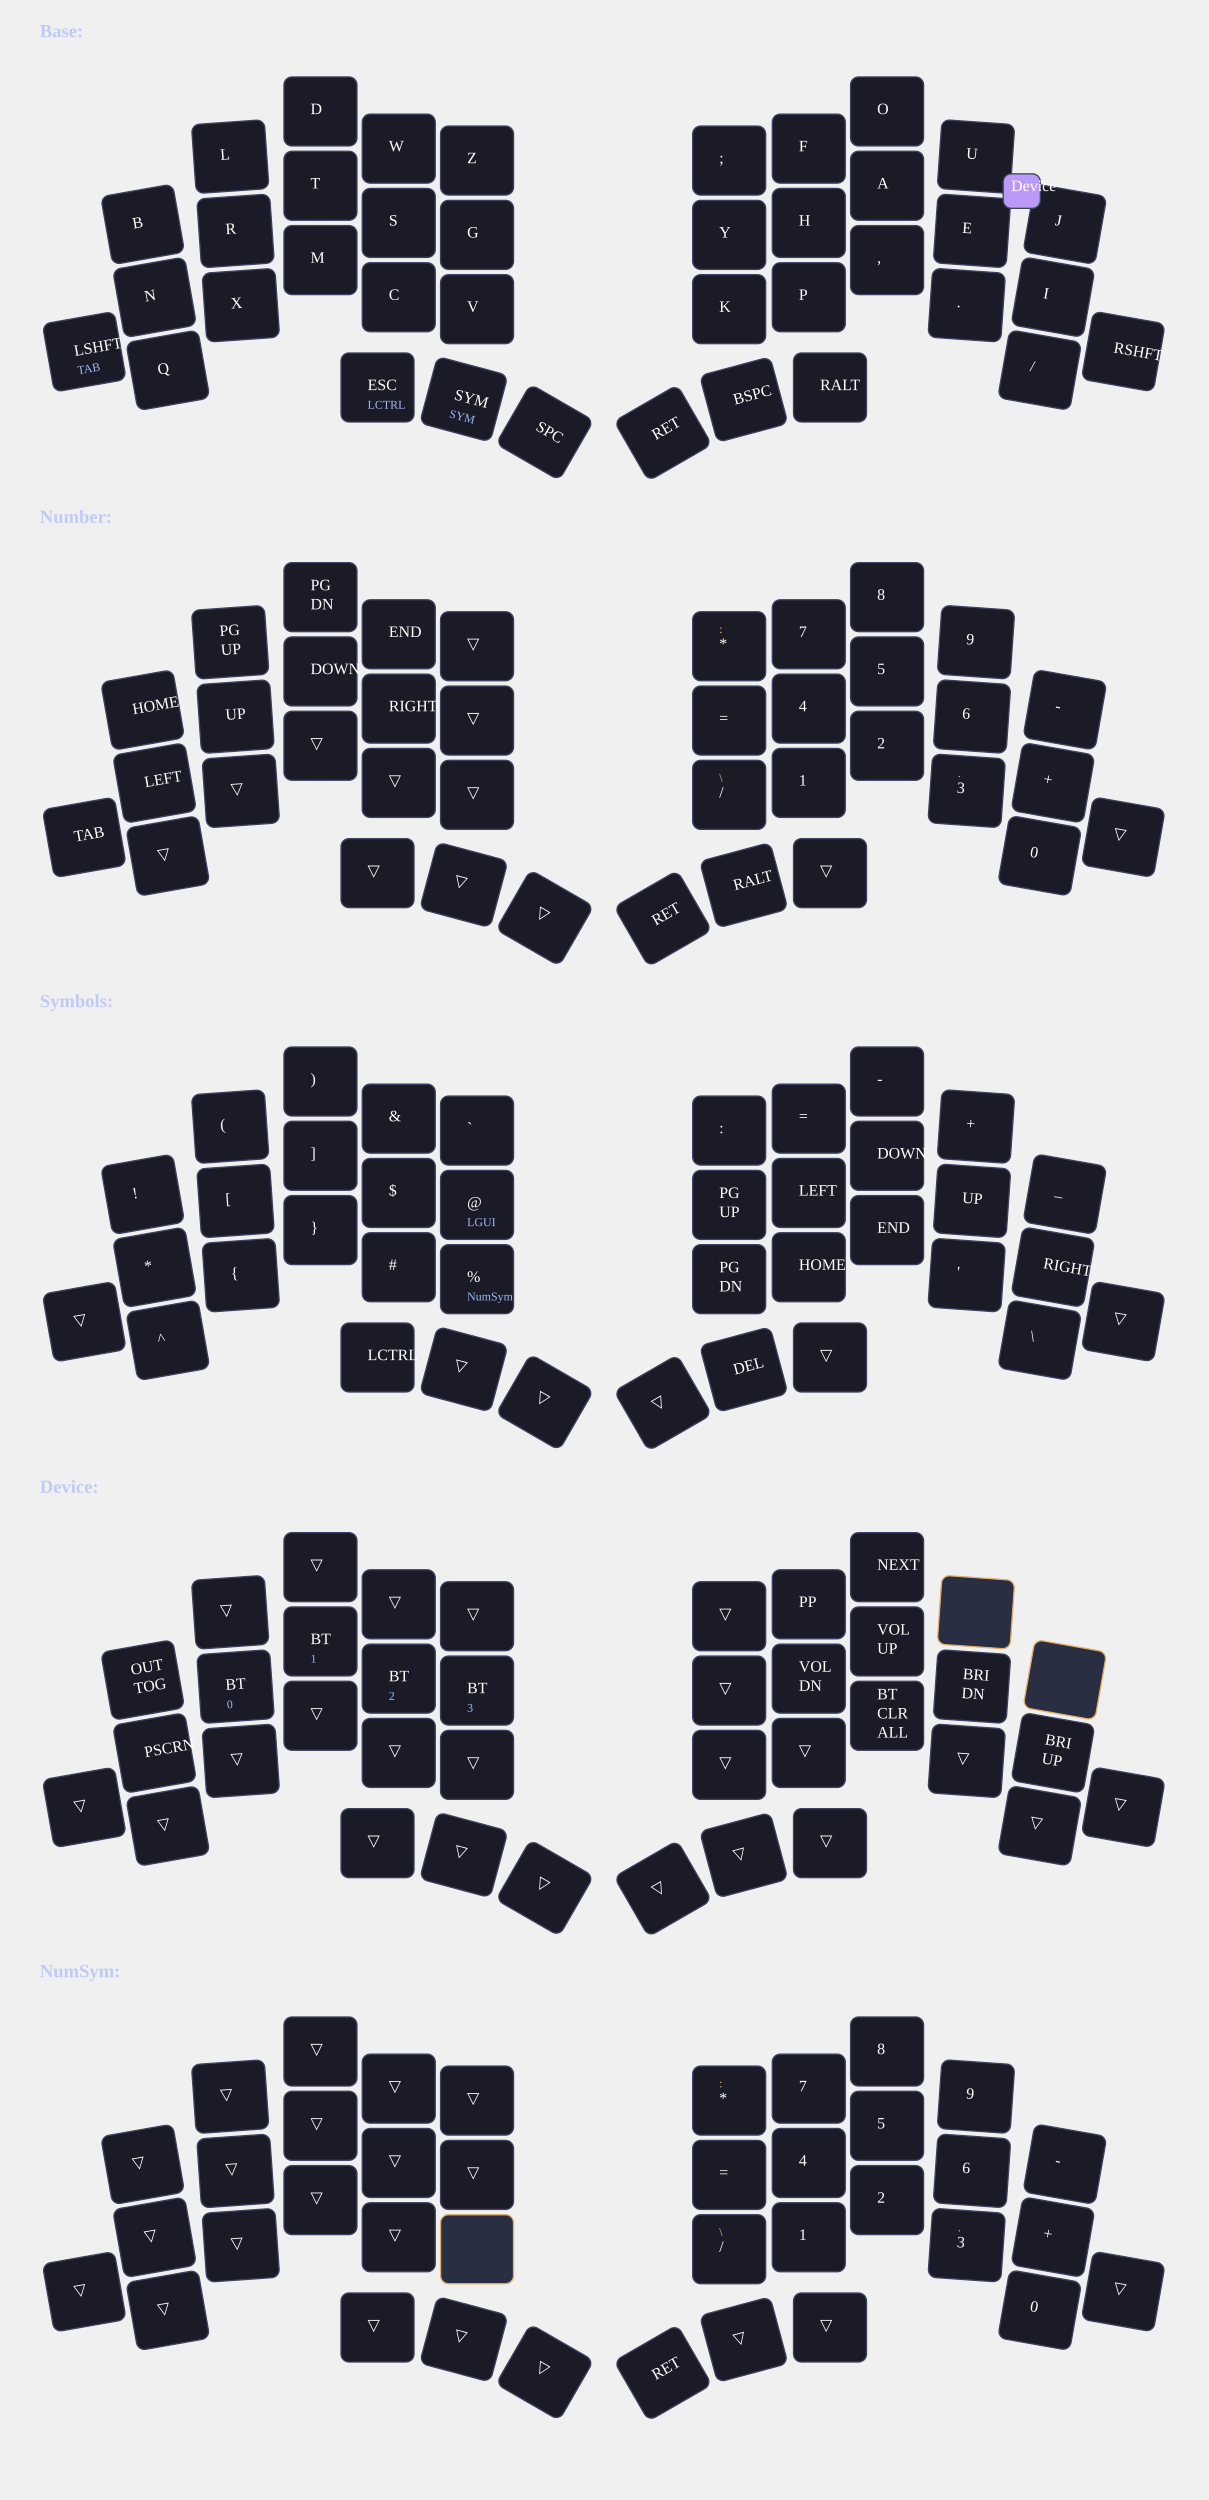
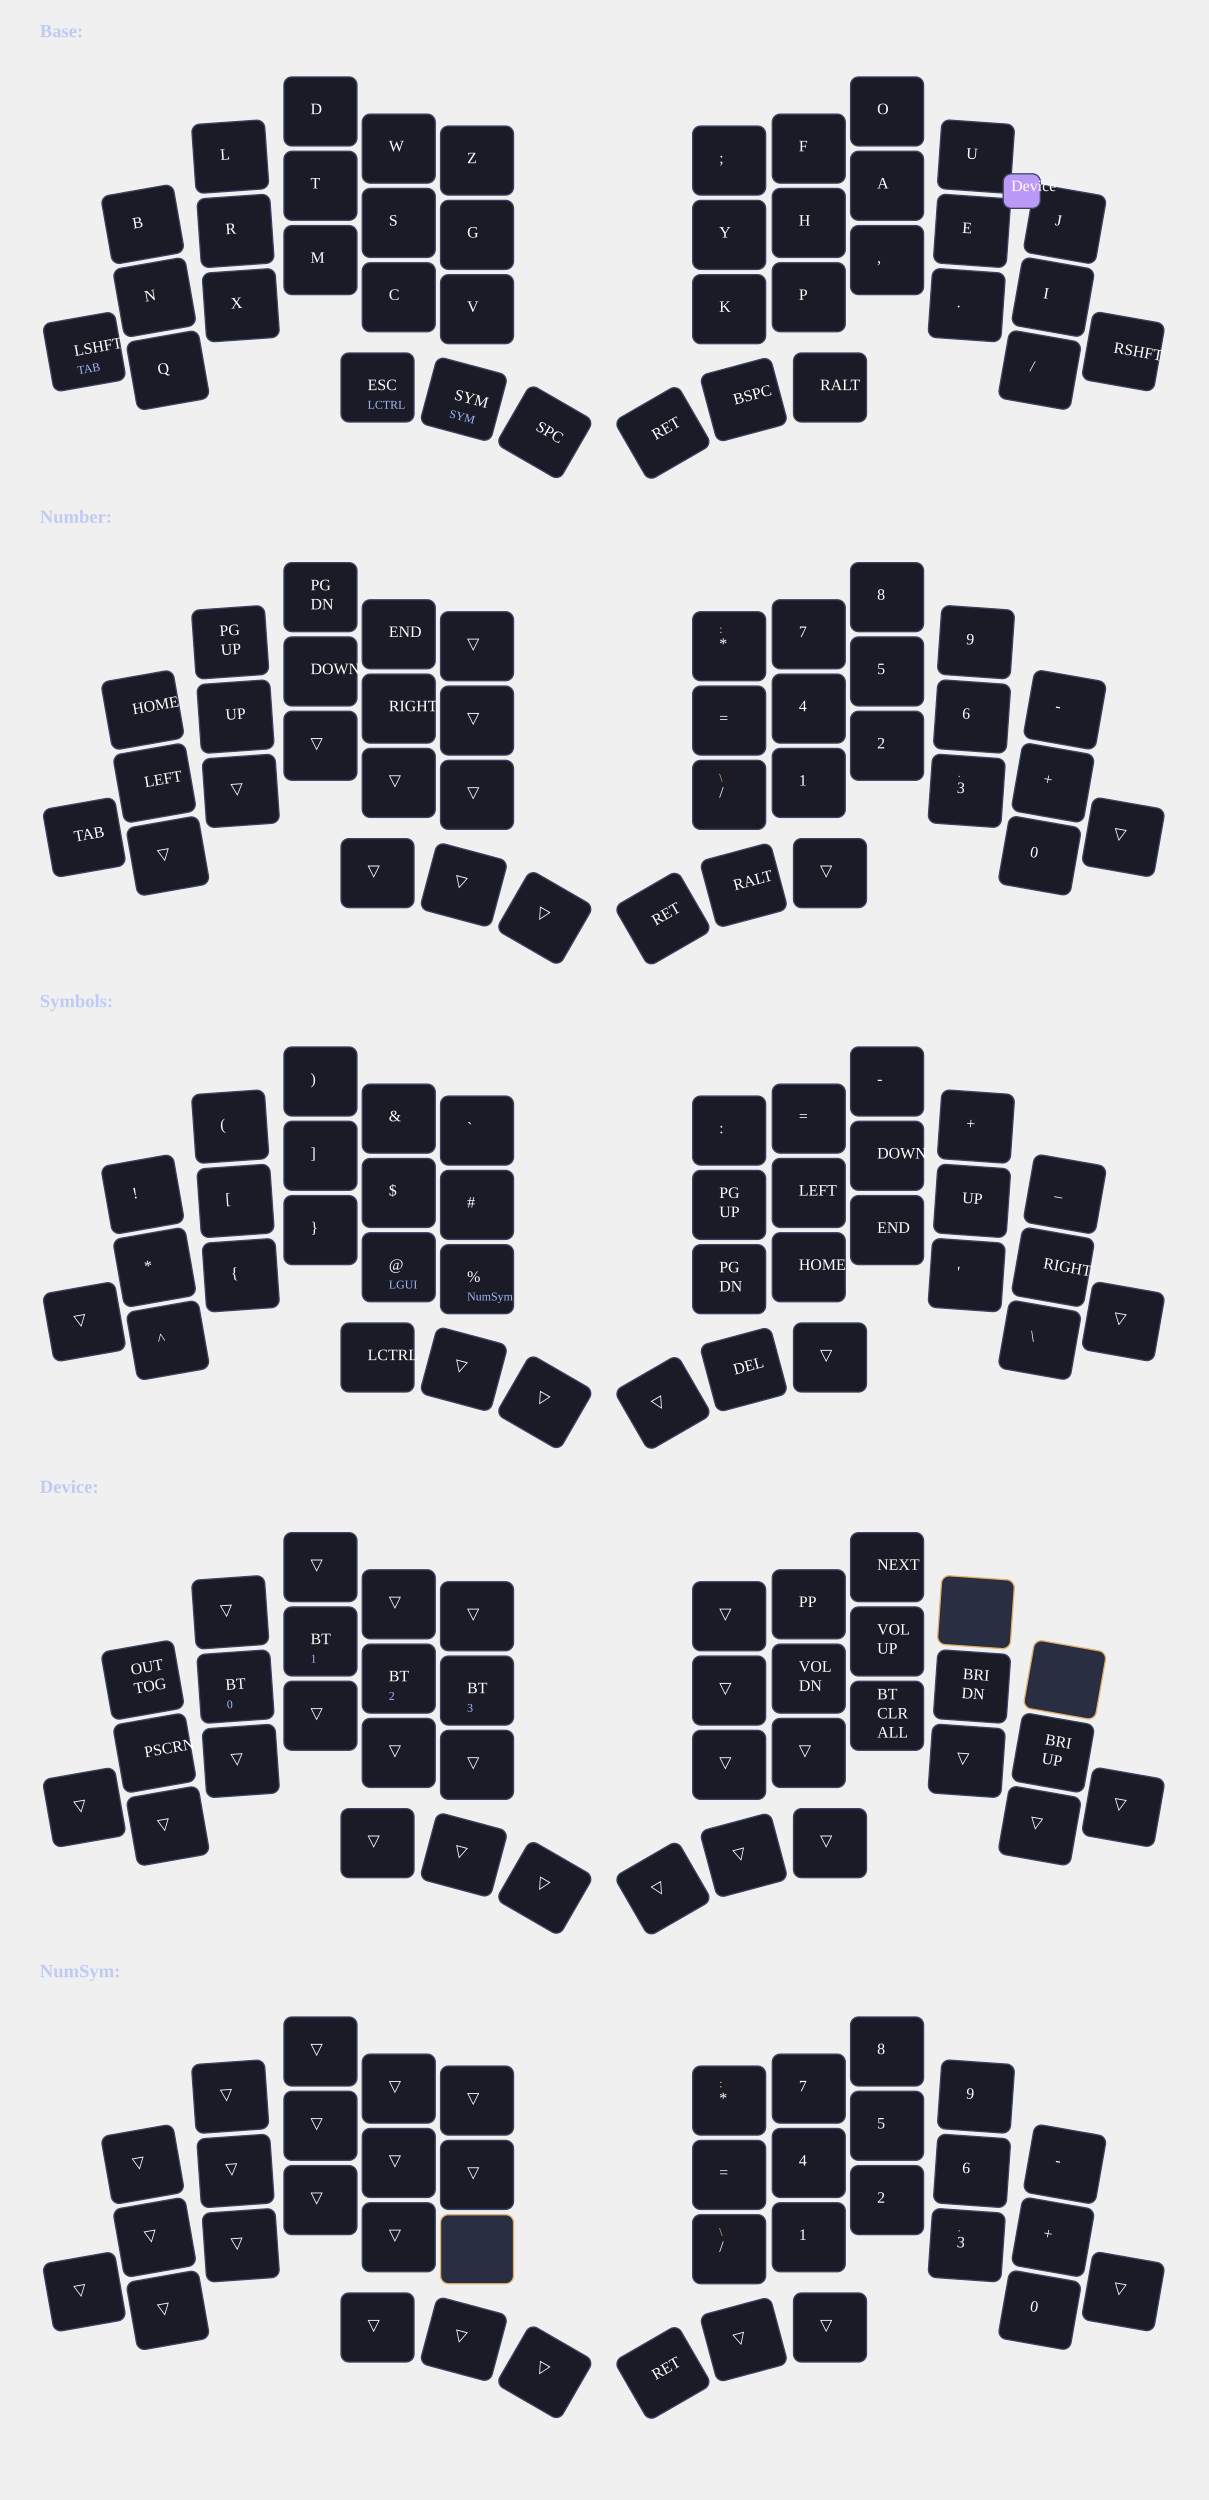
<svg xmlns="http://www.w3.org/2000/svg" width="911" height="1884" viewBox="0 0 911 1884" class="keymap">
  <style>.background { fill: #0f0f14; }
.key { fill: #1a1b26; stroke: #3b4261; stroke-width: 1; }
.key.held { fill: #292e42; stroke: #e0af68; stroke-width: 1; }
.key.ghost { stroke-dasharray: 4,4; stroke: #565f89; stroke-width: 1; }
.keycode { font-size: 10px; font-family: monospace; fill: #c0caf5; text-anchor: middle; dominant-baseline: middle; }
text.tap { font-size: 12px; fill: #ffffff; stroke: none; transform: translateX(-8px); }
text.hold { font-size: 9px; fill: #9db8f8; stroke: none; transform: translate(-8px, 2px); }
text.shifted { font-size: 9px; fill: #f0c878; stroke: none; transform: translate(-8px, 4px); }
.label { font-size: 14px; font-weight: bold; fill: #c0caf5; stroke: none; }
.combo { fill: #bb9af7; stroke: #3b4261; stroke-width: 1; }
</style>
  <g transform="translate(30, 0)" class="layer-Base">
    <text x="0" y="28" class="label" id="Base">Base:</text>
    <g transform="translate(0, 56)">
      <g transform="translate(78, 113) rotate(-10.0)" class="key keypos-0">
        <rect rx="6" ry="6" x="-28" y="-26" width="55" height="52" class="key" />
        <text x="0" y="2" class="key tap">B</text>
      </g>
      <g transform="translate(144, 62) rotate(-4.0)" class="key keypos-1">
        <rect rx="6" ry="6" x="-28" y="-26" width="55" height="52" class="key" />
        <text x="0" y="2" class="key tap">L</text>
      </g>
      <g transform="translate(212, 28)" class="key keypos-2">
        <rect rx="6" ry="6" x="-28" y="-26" width="55" height="52" class="key" />
        <text x="0" y="2" class="key tap">D</text>
      </g>
      <g transform="translate(271, 56)" class="key keypos-3">
        <rect rx="6" ry="6" x="-28" y="-26" width="55" height="52" class="key" />
        <text x="0" y="2" class="key tap">W</text>
      </g>
      <g transform="translate(330, 65)" class="key keypos-4">
        <rect rx="6" ry="6" x="-28" y="-26" width="55" height="52" class="key" />
        <text x="0" y="2" class="key tap">Z</text>
      </g>
      <g transform="translate(520, 65)" class="key keypos-5">
        <rect rx="6" ry="6" x="-28" y="-26" width="55" height="52" class="key" />
        <text x="0" y="2" class="key tap">;</text>
      </g>
      <g transform="translate(580, 56)" class="key keypos-6">
        <rect rx="6" ry="6" x="-28" y="-26" width="55" height="52" class="key" />
        <text x="0" y="2" class="key tap">F</text>
      </g>
      <g transform="translate(639, 28)" class="key keypos-7">
        <rect rx="6" ry="6" x="-28" y="-26" width="55" height="52" class="key" />
        <text x="0" y="2" class="key tap">O</text>
      </g>
      <g transform="translate(706, 62) rotate(4.0)" class="key keypos-8">
        <rect rx="6" ry="6" x="-28" y="-26" width="55" height="52" class="key" />
        <text x="0" y="2" class="key tap">U</text>
      </g>
      <g transform="translate(773, 113) rotate(10.0)" class="key keypos-9">
        <rect rx="6" ry="6" x="-28" y="-26" width="55" height="52" class="key" />
        <text x="0" y="2" class="key tap">J</text>
      </g>
      <g transform="translate(87, 168) rotate(-10.0)" class="key keypos-10">
        <rect rx="6" ry="6" x="-28" y="-26" width="55" height="52" class="key" />
        <text x="0" y="2" class="key tap">N</text>
      </g>
      <g transform="translate(148, 118) rotate(-4.0)" class="key keypos-11">
        <rect rx="6" ry="6" x="-28" y="-26" width="55" height="52" class="key" />
        <text x="0" y="2" class="key tap">R</text>
      </g>
      <g transform="translate(212, 84)" class="key keypos-12">
        <rect rx="6" ry="6" x="-28" y="-26" width="55" height="52" class="key" />
        <text x="0" y="2" class="key tap">T</text>
      </g>
      <g transform="translate(271, 112)" class="key keypos-13">
        <rect rx="6" ry="6" x="-28" y="-26" width="55" height="52" class="key" />
        <text x="0" y="2" class="key tap">S</text>
      </g>
      <g transform="translate(330, 121)" class="key keypos-14">
        <rect rx="6" ry="6" x="-28" y="-26" width="55" height="52" class="key" />
        <text x="0" y="2" class="key tap">G</text>
      </g>
      <g transform="translate(520, 121)" class="key keypos-15">
        <rect rx="6" ry="6" x="-28" y="-26" width="55" height="52" class="key" />
        <text x="0" y="2" class="key tap">Y</text>
      </g>
      <g transform="translate(580, 112)" class="key keypos-16">
        <rect rx="6" ry="6" x="-28" y="-26" width="55" height="52" class="key" />
        <text x="0" y="2" class="key tap">H</text>
      </g>
      <g transform="translate(639, 84)" class="key keypos-17">
        <rect rx="6" ry="6" x="-28" y="-26" width="55" height="52" class="key" />
        <text x="0" y="2" class="key tap">A</text>
      </g>
      <g transform="translate(703, 118) rotate(4.0)" class="key keypos-18">
        <rect rx="6" ry="6" x="-28" y="-26" width="55" height="52" class="key" />
        <text x="0" y="2" class="key tap">E</text>
      </g>
      <g transform="translate(764, 168) rotate(10.0)" class="key keypos-19">
        <rect rx="6" ry="6" x="-28" y="-26" width="55" height="52" class="key" />
        <text x="0" y="2" class="key tap">I</text>
      </g>
      <g transform="translate(34, 209) rotate(-10.0)" class="key keypos-20">
        <rect rx="6" ry="6" x="-28" y="-26" width="55" height="52" class="key" />
        <text x="0" y="2" class="key tap">LSHFT</text>
        <text x="0" y="14" class="key hold">TAB</text>
      </g>
      <g transform="translate(97, 223) rotate(-10.0)" class="key keypos-21">
        <rect rx="6" ry="6" x="-28" y="-26" width="55" height="52" class="key" />
        <text x="0" y="2" class="key tap">Q</text>
      </g>
      <g transform="translate(152, 174) rotate(-4.0)" class="key keypos-22">
        <rect rx="6" ry="6" x="-28" y="-26" width="55" height="52" class="key" />
        <text x="0" y="2" class="key tap">X</text>
      </g>
      <g transform="translate(212, 140)" class="key keypos-23">
        <rect rx="6" ry="6" x="-28" y="-26" width="55" height="52" class="key" />
        <text x="0" y="2" class="key tap">M</text>
      </g>
      <g transform="translate(271, 168)" class="key keypos-24">
        <rect rx="6" ry="6" x="-28" y="-26" width="55" height="52" class="key" />
        <text x="0" y="2" class="key tap">C</text>
      </g>
      <g transform="translate(330, 177)" class="key keypos-25">
        <rect rx="6" ry="6" x="-28" y="-26" width="55" height="52" class="key" />
        <text x="0" y="2" class="key tap">V</text>
      </g>
      <g transform="translate(520, 177)" class="key keypos-26">
        <rect rx="6" ry="6" x="-28" y="-26" width="55" height="52" class="key" />
        <text x="0" y="2" class="key tap">K</text>
      </g>
      <g transform="translate(580, 168)" class="key keypos-27">
        <rect rx="6" ry="6" x="-28" y="-26" width="55" height="52" class="key" />
        <text x="0" y="2" class="key tap">P</text>
      </g>
      <g transform="translate(639, 140)" class="key keypos-28">
        <rect rx="6" ry="6" x="-28" y="-26" width="55" height="52" class="key" />
        <text x="0" y="2" class="key tap">,</text>
      </g>
      <g transform="translate(699, 174) rotate(4.0)" class="key keypos-29">
        <rect rx="6" ry="6" x="-28" y="-26" width="55" height="52" class="key" />
        <text x="0" y="2" class="key tap">.</text>
      </g>
      <g transform="translate(754, 223) rotate(10.0)" class="key keypos-30">
        <rect rx="6" ry="6" x="-28" y="-26" width="55" height="52" class="key" />
        <text x="0" y="2" class="key tap">/</text>
      </g>
      <g transform="translate(817, 209) rotate(10.0)" class="key keypos-31">
        <rect rx="6" ry="6" x="-28" y="-26" width="55" height="52" class="key" />
        <text x="0" y="2" class="key tap">RSHFT</text>
      </g>
      <g transform="translate(255, 236)" class="key keypos-32">
        <rect rx="6" ry="6" x="-28" y="-26" width="55" height="52" class="key" />
        <text x="0" y="2" class="key tap">ESC</text>
        <text x="0" y="14" class="key hold">LCTRL</text>
      </g>
      <g transform="translate(320, 245) rotate(15.0)" class="key keypos-33">
        <rect rx="6" ry="6" x="-28" y="-26" width="55" height="52" class="key" />
        <text x="0" y="2" class="key tap">SYM</text>
        <text x="0" y="14" class="key hold">SYM</text>
      </g>
      <g transform="translate(381, 270) rotate(30.0)" class="key keypos-34">
        <rect rx="6" ry="6" x="-28" y="-26" width="55" height="52" class="key" />
        <text x="0" y="2" class="key tap">SPC</text>
      </g>
      <g transform="translate(470, 270) rotate(-30.0)" class="key keypos-35">
        <rect rx="6" ry="6" x="-28" y="-26" width="55" height="52" class="key" />
        <text x="0" y="2" class="key tap">RET</text>
      </g>
      <g transform="translate(531, 245) rotate(-15.0)" class="key keypos-36">
        <rect rx="6" ry="6" x="-28" y="-26" width="55" height="52" class="key" />
        <text x="0" y="2" class="key tap">BSPC</text>
      </g>
      <g transform="translate(596, 236)" class="key keypos-37">
        <rect rx="6" ry="6" x="-28" y="-26" width="55" height="52" class="key" />
        <text x="0" y="2" class="key tap">RALT</text>
      </g>
      <g class="combo combopos-0">
        <rect rx="6" ry="6" x="726" y="75" width="28" height="26" class="combo" />
        <a href="#Device">
          <text x="740" y="88" class="combo tap layer-activator">Device</text>
        </a>
      </g>
    </g>
  </g>
  <g transform="translate(30, 366)" class="layer-Number">
    <text x="0" y="28" class="label" id="Number">Number:</text>
    <g transform="translate(0, 56)">
      <g transform="translate(78, 113) rotate(-10.0)" class="key keypos-0">
        <rect rx="6" ry="6" x="-28" y="-26" width="55" height="52" class="key" />
        <text x="0" y="2" class="key tap">HOME</text>
      </g>
      <g transform="translate(144, 62) rotate(-4.0)" class="key keypos-1">
        <rect rx="6" ry="6" x="-28" y="-26" width="55" height="52" class="key" />
        <text x="0" y="2" class="key tap">
          <tspan x="0" dy="-0.6em">PG</tspan>
          <tspan x="0" dy="1.2em">UP</tspan>
        </text>
      </g>
      <g transform="translate(212, 28)" class="key keypos-2">
        <rect rx="6" ry="6" x="-28" y="-26" width="55" height="52" class="key" />
        <text x="0" y="2" class="key tap">
          <tspan x="0" dy="-0.6em">PG</tspan>
          <tspan x="0" dy="1.2em">DN</tspan>
        </text>
      </g>
      <g transform="translate(271, 56)" class="key keypos-3">
        <rect rx="6" ry="6" x="-28" y="-26" width="55" height="52" class="key" />
        <text x="0" y="2" class="key tap">END</text>
      </g>
      <g transform="translate(330, 65)" class="key trans keypos-4">
        <rect rx="6" ry="6" x="-28" y="-26" width="55" height="52" class="key trans" />
        <text x="0" y="2" class="key trans tap">▽</text>
      </g>
      <g transform="translate(520, 65)" class="key keypos-5">
        <rect rx="6" ry="6" x="-28" y="-26" width="55" height="52" class="key" />
        <text x="0" y="2" class="key tap">*</text>
        <text x="0" y="-14" class="key shifted">:</text>
      </g>
      <g transform="translate(580, 56)" class="key keypos-6">
        <rect rx="6" ry="6" x="-28" y="-26" width="55" height="52" class="key" />
        <text x="0" y="2" class="key tap">7</text>
      </g>
      <g transform="translate(639, 28)" class="key keypos-7">
        <rect rx="6" ry="6" x="-28" y="-26" width="55" height="52" class="key" />
        <text x="0" y="2" class="key tap">8</text>
      </g>
      <g transform="translate(706, 62) rotate(4.0)" class="key keypos-8">
        <rect rx="6" ry="6" x="-28" y="-26" width="55" height="52" class="key" />
        <text x="0" y="2" class="key tap">9</text>
      </g>
      <g transform="translate(773, 113) rotate(10.0)" class="key keypos-9">
        <rect rx="6" ry="6" x="-28" y="-26" width="55" height="52" class="key" />
        <text x="0" y="2" class="key tap">-</text>
      </g>
      <g transform="translate(87, 168) rotate(-10.0)" class="key keypos-10">
        <rect rx="6" ry="6" x="-28" y="-26" width="55" height="52" class="key" />
        <text x="0" y="2" class="key tap">LEFT</text>
      </g>
      <g transform="translate(148, 118) rotate(-4.0)" class="key keypos-11">
        <rect rx="6" ry="6" x="-28" y="-26" width="55" height="52" class="key" />
        <text x="0" y="2" class="key tap">UP</text>
      </g>
      <g transform="translate(212, 84)" class="key keypos-12">
        <rect rx="6" ry="6" x="-28" y="-26" width="55" height="52" class="key" />
        <text x="0" y="2" class="key tap">DOWN</text>
      </g>
      <g transform="translate(271, 112)" class="key keypos-13">
        <rect rx="6" ry="6" x="-28" y="-26" width="55" height="52" class="key" />
        <text x="0" y="2" class="key tap">RIGHT</text>
      </g>
      <g transform="translate(330, 121)" class="key trans keypos-14">
        <rect rx="6" ry="6" x="-28" y="-26" width="55" height="52" class="key trans" />
        <text x="0" y="2" class="key trans tap">▽</text>
      </g>
      <g transform="translate(520, 121)" class="key keypos-15">
        <rect rx="6" ry="6" x="-28" y="-26" width="55" height="52" class="key" />
        <text x="0" y="2" class="key tap">=</text>
      </g>
      <g transform="translate(580, 112)" class="key keypos-16">
        <rect rx="6" ry="6" x="-28" y="-26" width="55" height="52" class="key" />
        <text x="0" y="2" class="key tap">4</text>
      </g>
      <g transform="translate(639, 84)" class="key keypos-17">
        <rect rx="6" ry="6" x="-28" y="-26" width="55" height="52" class="key" />
        <text x="0" y="2" class="key tap">5</text>
      </g>
      <g transform="translate(703, 118) rotate(4.0)" class="key keypos-18">
        <rect rx="6" ry="6" x="-28" y="-26" width="55" height="52" class="key" />
        <text x="0" y="2" class="key tap">6</text>
      </g>
      <g transform="translate(764, 168) rotate(10.0)" class="key keypos-19">
        <rect rx="6" ry="6" x="-28" y="-26" width="55" height="52" class="key" />
        <text x="0" y="2" class="key tap">+</text>
      </g>
      <g transform="translate(34, 209) rotate(-10.0)" class="key keypos-20">
        <rect rx="6" ry="6" x="-28" y="-26" width="55" height="52" class="key" />
        <text x="0" y="2" class="key tap">TAB</text>
      </g>
      <g transform="translate(97, 223) rotate(-10.0)" class="key trans keypos-21">
        <rect rx="6" ry="6" x="-28" y="-26" width="55" height="52" class="key trans" />
        <text x="0" y="2" class="key trans tap">▽</text>
      </g>
      <g transform="translate(152, 174) rotate(-4.0)" class="key trans keypos-22">
        <rect rx="6" ry="6" x="-28" y="-26" width="55" height="52" class="key trans" />
        <text x="0" y="2" class="key trans tap">▽</text>
      </g>
      <g transform="translate(212, 140)" class="key trans keypos-23">
        <rect rx="6" ry="6" x="-28" y="-26" width="55" height="52" class="key trans" />
        <text x="0" y="2" class="key trans tap">▽</text>
      </g>
      <g transform="translate(271, 168)" class="key trans keypos-24">
        <rect rx="6" ry="6" x="-28" y="-26" width="55" height="52" class="key trans" />
        <text x="0" y="2" class="key trans tap">▽</text>
      </g>
      <g transform="translate(330, 177)" class="key trans keypos-25">
        <rect rx="6" ry="6" x="-28" y="-26" width="55" height="52" class="key trans" />
        <text x="0" y="2" class="key trans tap">▽</text>
      </g>
      <g transform="translate(520, 177)" class="key keypos-26">
        <rect rx="6" ry="6" x="-28" y="-26" width="55" height="52" class="key" />
        <text x="0" y="2" class="key tap">/</text>
        <text x="0" y="-14" class="key shifted">\</text>
      </g>
      <g transform="translate(580, 168)" class="key keypos-27">
        <rect rx="6" ry="6" x="-28" y="-26" width="55" height="52" class="key" />
        <text x="0" y="2" class="key tap">1</text>
      </g>
      <g transform="translate(639, 140)" class="key keypos-28">
        <rect rx="6" ry="6" x="-28" y="-26" width="55" height="52" class="key" />
        <text x="0" y="2" class="key tap">2</text>
      </g>
      <g transform="translate(699, 174) rotate(4.0)" class="key keypos-29">
        <rect rx="6" ry="6" x="-28" y="-26" width="55" height="52" class="key" />
        <text x="0" y="2" class="key tap">3</text>
        <text x="0" y="-14" class="key shifted">.</text>
      </g>
      <g transform="translate(754, 223) rotate(10.0)" class="key keypos-30">
        <rect rx="6" ry="6" x="-28" y="-26" width="55" height="52" class="key" />
        <text x="0" y="2" class="key tap">0</text>
      </g>
      <g transform="translate(817, 209) rotate(10.0)" class="key trans keypos-31">
        <rect rx="6" ry="6" x="-28" y="-26" width="55" height="52" class="key trans" />
        <text x="0" y="2" class="key trans tap">▽</text>
      </g>
      <g transform="translate(255, 236)" class="key trans keypos-32">
        <rect rx="6" ry="6" x="-28" y="-26" width="55" height="52" class="key trans" />
        <text x="0" y="2" class="key trans tap">▽</text>
      </g>
      <g transform="translate(320, 245) rotate(15.0)" class="key trans keypos-33">
        <rect rx="6" ry="6" x="-28" y="-26" width="55" height="52" class="key trans" />
        <text x="0" y="2" class="key trans tap">▽</text>
      </g>
      <g transform="translate(381, 270) rotate(30.0)" class="key trans keypos-34">
        <rect rx="6" ry="6" x="-28" y="-26" width="55" height="52" class="key trans" />
        <text x="0" y="2" class="key trans tap">▽</text>
      </g>
      <g transform="translate(470, 270) rotate(-30.0)" class="key keypos-35">
        <rect rx="6" ry="6" x="-28" y="-26" width="55" height="52" class="key" />
        <text x="0" y="2" class="key tap">RET</text>
      </g>
      <g transform="translate(531, 245) rotate(-15.0)" class="key keypos-36">
        <rect rx="6" ry="6" x="-28" y="-26" width="55" height="52" class="key" />
        <text x="0" y="2" class="key tap">RALT</text>
      </g>
      <g transform="translate(596, 236)" class="key trans keypos-37">
        <rect rx="6" ry="6" x="-28" y="-26" width="55" height="52" class="key trans" />
        <text x="0" y="2" class="key trans tap">▽</text>
      </g>
    </g>
  </g>
  <g transform="translate(30, 731)" class="layer-Symbols">
    <text x="0" y="28" class="label" id="Symbols">Symbols:</text>
    <g transform="translate(0, 56)">
      <g transform="translate(78, 113) rotate(-10.0)" class="key keypos-0">
        <rect rx="6" ry="6" x="-28" y="-26" width="55" height="52" class="key" />
        <text x="0" y="2" class="key tap">!</text>
      </g>
      <g transform="translate(144, 62) rotate(-4.0)" class="key keypos-1">
        <rect rx="6" ry="6" x="-28" y="-26" width="55" height="52" class="key" />
        <text x="0" y="2" class="key tap">(</text>
      </g>
      <g transform="translate(212, 28)" class="key keypos-2">
        <rect rx="6" ry="6" x="-28" y="-26" width="55" height="52" class="key" />
        <text x="0" y="2" class="key tap">)</text>
      </g>
      <g transform="translate(271, 56)" class="key keypos-3">
        <rect rx="6" ry="6" x="-28" y="-26" width="55" height="52" class="key" />
        <text x="0" y="2" class="key tap">&amp;</text>
      </g>
      <g transform="translate(330, 65)" class="key keypos-4">
        <rect rx="6" ry="6" x="-28" y="-26" width="55" height="52" class="key" />
        <text x="0" y="2" class="key tap">`</text>
      </g>
      <g transform="translate(520, 65)" class="key keypos-5">
        <rect rx="6" ry="6" x="-28" y="-26" width="55" height="52" class="key" />
        <text x="0" y="2" class="key tap">:</text>
      </g>
      <g transform="translate(580, 56)" class="key keypos-6">
        <rect rx="6" ry="6" x="-28" y="-26" width="55" height="52" class="key" />
        <text x="0" y="2" class="key tap">=</text>
      </g>
      <g transform="translate(639, 28)" class="key keypos-7">
        <rect rx="6" ry="6" x="-28" y="-26" width="55" height="52" class="key" />
        <text x="0" y="2" class="key tap">-</text>
      </g>
      <g transform="translate(706, 62) rotate(4.0)" class="key keypos-8">
        <rect rx="6" ry="6" x="-28" y="-26" width="55" height="52" class="key" />
        <text x="0" y="2" class="key tap">+</text>
      </g>
      <g transform="translate(773, 113) rotate(10.0)" class="key keypos-9">
        <rect rx="6" ry="6" x="-28" y="-26" width="55" height="52" class="key" />
        <text x="0" y="2" class="key tap">_</text>
      </g>
      <g transform="translate(87, 168) rotate(-10.0)" class="key keypos-10">
        <rect rx="6" ry="6" x="-28" y="-26" width="55" height="52" class="key" />
        <text x="0" y="2" class="key tap">*</text>
      </g>
      <g transform="translate(148, 118) rotate(-4.0)" class="key keypos-11">
        <rect rx="6" ry="6" x="-28" y="-26" width="55" height="52" class="key" />
        <text x="0" y="2" class="key tap">[</text>
      </g>
      <g transform="translate(212, 84)" class="key keypos-12">
        <rect rx="6" ry="6" x="-28" y="-26" width="55" height="52" class="key" />
        <text x="0" y="2" class="key tap">]</text>
      </g>
      <g transform="translate(271, 112)" class="key keypos-13">
        <rect rx="6" ry="6" x="-28" y="-26" width="55" height="52" class="key" />
        <text x="0" y="2" class="key tap">$</text>
      </g>
      <g transform="translate(330, 121)" class="key keypos-14">
        <rect rx="6" ry="6" x="-28" y="-26" width="55" height="52" class="key" />
+         <text x="0" y="2" class="key tap">#</text>
+       </g>
+       <g transform="translate(520, 121)" class="key keypos-15">
+         <rect rx="6" ry="6" x="-28" y="-26" width="55" height="52" class="key" />
+         <text x="0" y="2" class="key tap">
+           <tspan x="0" dy="-0.6em">PG</tspan>
+           <tspan x="0" dy="1.2em">UP</tspan>
+         </text>
+       </g>
+       <g transform="translate(580, 112)" class="key keypos-16">
+         <rect rx="6" ry="6" x="-28" y="-26" width="55" height="52" class="key" />
+         <text x="0" y="2" class="key tap">LEFT</text>
+       </g>
+       <g transform="translate(639, 84)" class="key keypos-17">
+         <rect rx="6" ry="6" x="-28" y="-26" width="55" height="52" class="key" />
+         <text x="0" y="2" class="key tap">DOWN</text>
+       </g>
+       <g transform="translate(703, 118) rotate(4.0)" class="key keypos-18">
+         <rect rx="6" ry="6" x="-28" y="-26" width="55" height="52" class="key" />
+         <text x="0" y="2" class="key tap">UP</text>
+       </g>
+       <g transform="translate(764, 168) rotate(10.0)" class="key keypos-19">
+         <rect rx="6" ry="6" x="-28" y="-26" width="55" height="52" class="key" />
+         <text x="0" y="2" class="key tap">RIGHT</text>
+       </g>
+       <g transform="translate(34, 209) rotate(-10.0)" class="key trans keypos-20">
+         <rect rx="6" ry="6" x="-28" y="-26" width="55" height="52" class="key trans" />
+         <text x="0" y="2" class="key trans tap">▽</text>
+       </g>
+       <g transform="translate(97, 223) rotate(-10.0)" class="key keypos-21">
+         <rect rx="6" ry="6" x="-28" y="-26" width="55" height="52" class="key" />
+         <text x="0" y="2" class="key tap">^</text>
+       </g>
+       <g transform="translate(152, 174) rotate(-4.0)" class="key keypos-22">
+         <rect rx="6" ry="6" x="-28" y="-26" width="55" height="52" class="key" />
+         <text x="0" y="2" class="key tap">{</text>
+       </g>
+       <g transform="translate(212, 140)" class="key keypos-23">
+         <rect rx="6" ry="6" x="-28" y="-26" width="55" height="52" class="key" />
+         <text x="0" y="2" class="key tap">}</text>
+       </g>
+       <g transform="translate(271, 168)" class="key keypos-24">
+         <rect rx="6" ry="6" x="-28" y="-26" width="55" height="52" class="key" />
        <text x="0" y="2" class="key tap">@</text>
        <text x="0" y="14" class="key hold">LGUI</text>
-       </g>
-       <g transform="translate(520, 121)" class="key keypos-15">
-         <rect rx="6" ry="6" x="-28" y="-26" width="55" height="52" class="key" />
-         <text x="0" y="2" class="key tap">
-           <tspan x="0" dy="-0.6em">PG</tspan>
-           <tspan x="0" dy="1.2em">UP</tspan>
-         </text>
-       </g>
-       <g transform="translate(580, 112)" class="key keypos-16">
-         <rect rx="6" ry="6" x="-28" y="-26" width="55" height="52" class="key" />
-         <text x="0" y="2" class="key tap">LEFT</text>
-       </g>
-       <g transform="translate(639, 84)" class="key keypos-17">
-         <rect rx="6" ry="6" x="-28" y="-26" width="55" height="52" class="key" />
-         <text x="0" y="2" class="key tap">DOWN</text>
-       </g>
-       <g transform="translate(703, 118) rotate(4.0)" class="key keypos-18">
-         <rect rx="6" ry="6" x="-28" y="-26" width="55" height="52" class="key" />
-         <text x="0" y="2" class="key tap">UP</text>
-       </g>
-       <g transform="translate(764, 168) rotate(10.0)" class="key keypos-19">
-         <rect rx="6" ry="6" x="-28" y="-26" width="55" height="52" class="key" />
-         <text x="0" y="2" class="key tap">RIGHT</text>
-       </g>
-       <g transform="translate(34, 209) rotate(-10.0)" class="key trans keypos-20">
-         <rect rx="6" ry="6" x="-28" y="-26" width="55" height="52" class="key trans" />
-         <text x="0" y="2" class="key trans tap">▽</text>
-       </g>
-       <g transform="translate(97, 223) rotate(-10.0)" class="key keypos-21">
-         <rect rx="6" ry="6" x="-28" y="-26" width="55" height="52" class="key" />
-         <text x="0" y="2" class="key tap">^</text>
-       </g>
-       <g transform="translate(152, 174) rotate(-4.0)" class="key keypos-22">
-         <rect rx="6" ry="6" x="-28" y="-26" width="55" height="52" class="key" />
-         <text x="0" y="2" class="key tap">{</text>
-       </g>
-       <g transform="translate(212, 140)" class="key keypos-23">
-         <rect rx="6" ry="6" x="-28" y="-26" width="55" height="52" class="key" />
-         <text x="0" y="2" class="key tap">}</text>
-       </g>
-       <g transform="translate(271, 168)" class="key keypos-24">
-         <rect rx="6" ry="6" x="-28" y="-26" width="55" height="52" class="key" />
-         <text x="0" y="2" class="key tap">#</text>
      </g>
      <g transform="translate(330, 177)" class="key keypos-25">
        <rect rx="6" ry="6" x="-28" y="-26" width="55" height="52" class="key" />
        <text x="0" y="2" class="key tap">%</text>
        <a href="#NumSym">
          <text x="0" y="14" class="key hold layer-activator">NumSym</text>
        </a>
      </g>
      <g transform="translate(520, 177)" class="key keypos-26">
        <rect rx="6" ry="6" x="-28" y="-26" width="55" height="52" class="key" />
        <text x="0" y="2" class="key tap">
          <tspan x="0" dy="-0.6em">PG</tspan>
          <tspan x="0" dy="1.2em">DN</tspan>
        </text>
      </g>
      <g transform="translate(580, 168)" class="key keypos-27">
        <rect rx="6" ry="6" x="-28" y="-26" width="55" height="52" class="key" />
        <text x="0" y="2" class="key tap">HOME</text>
      </g>
      <g transform="translate(639, 140)" class="key keypos-28">
        <rect rx="6" ry="6" x="-28" y="-26" width="55" height="52" class="key" />
        <text x="0" y="2" class="key tap">END</text>
      </g>
      <g transform="translate(699, 174) rotate(4.0)" class="key keypos-29">
        <rect rx="6" ry="6" x="-28" y="-26" width="55" height="52" class="key" />
        <text x="0" y="2" class="key tap">'</text>
      </g>
      <g transform="translate(754, 223) rotate(10.0)" class="key keypos-30">
        <rect rx="6" ry="6" x="-28" y="-26" width="55" height="52" class="key" />
        <text x="0" y="2" class="key tap">\</text>
      </g>
      <g transform="translate(817, 209) rotate(10.0)" class="key trans keypos-31">
        <rect rx="6" ry="6" x="-28" y="-26" width="55" height="52" class="key trans" />
        <text x="0" y="2" class="key trans tap">▽</text>
      </g>
      <g transform="translate(255, 236)" class="key keypos-32">
        <rect rx="6" ry="6" x="-28" y="-26" width="55" height="52" class="key" />
        <text x="0" y="2" class="key tap">LCTRL</text>
      </g>
      <g transform="translate(320, 245) rotate(15.0)" class="key trans keypos-33">
        <rect rx="6" ry="6" x="-28" y="-26" width="55" height="52" class="key trans" />
        <text x="0" y="2" class="key trans tap">▽</text>
      </g>
      <g transform="translate(381, 270) rotate(30.0)" class="key trans keypos-34">
        <rect rx="6" ry="6" x="-28" y="-26" width="55" height="52" class="key trans" />
        <text x="0" y="2" class="key trans tap">▽</text>
      </g>
      <g transform="translate(470, 270) rotate(-30.0)" class="key trans keypos-35">
        <rect rx="6" ry="6" x="-28" y="-26" width="55" height="52" class="key trans" />
        <text x="0" y="2" class="key trans tap">▽</text>
      </g>
      <g transform="translate(531, 245) rotate(-15.0)" class="key keypos-36">
        <rect rx="6" ry="6" x="-28" y="-26" width="55" height="52" class="key" />
        <text x="0" y="2" class="key tap">DEL</text>
      </g>
      <g transform="translate(596, 236)" class="key trans keypos-37">
        <rect rx="6" ry="6" x="-28" y="-26" width="55" height="52" class="key trans" />
        <text x="0" y="2" class="key trans tap">▽</text>
      </g>
    </g>
  </g>
  <g transform="translate(30, 1097)" class="layer-Device">
    <text x="0" y="28" class="label" id="Device">Device:</text>
    <g transform="translate(0, 56)">
      <g transform="translate(78, 113) rotate(-10.0)" class="key keypos-0">
        <rect rx="6" ry="6" x="-28" y="-26" width="55" height="52" class="key" />
        <text x="0" y="2" class="key tap">
          <tspan x="0" dy="-0.6em">OUT</tspan>
          <tspan x="0" dy="1.2em">TOG</tspan>
        </text>
      </g>
      <g transform="translate(144, 62) rotate(-4.0)" class="key trans keypos-1">
        <rect rx="6" ry="6" x="-28" y="-26" width="55" height="52" class="key trans" />
        <text x="0" y="2" class="key trans tap">▽</text>
      </g>
      <g transform="translate(212, 28)" class="key trans keypos-2">
        <rect rx="6" ry="6" x="-28" y="-26" width="55" height="52" class="key trans" />
        <text x="0" y="2" class="key trans tap">▽</text>
      </g>
      <g transform="translate(271, 56)" class="key trans keypos-3">
        <rect rx="6" ry="6" x="-28" y="-26" width="55" height="52" class="key trans" />
        <text x="0" y="2" class="key trans tap">▽</text>
      </g>
      <g transform="translate(330, 65)" class="key trans keypos-4">
        <rect rx="6" ry="6" x="-28" y="-26" width="55" height="52" class="key trans" />
        <text x="0" y="2" class="key trans tap">▽</text>
      </g>
      <g transform="translate(520, 65)" class="key trans keypos-5">
        <rect rx="6" ry="6" x="-28" y="-26" width="55" height="52" class="key trans" />
        <text x="0" y="2" class="key trans tap">▽</text>
      </g>
      <g transform="translate(580, 56)" class="key keypos-6">
        <rect rx="6" ry="6" x="-28" y="-26" width="55" height="52" class="key" />
        <text x="0" y="2" class="key tap">PP</text>
      </g>
      <g transform="translate(639, 28)" class="key keypos-7">
        <rect rx="6" ry="6" x="-28" y="-26" width="55" height="52" class="key" />
        <text x="0" y="2" class="key tap">NEXT</text>
      </g>
      <g transform="translate(706, 62) rotate(4.0)" class="key held keypos-8">
        <rect rx="6" ry="6" x="-28" y="-26" width="55" height="52" class="key held" />
      </g>
      <g transform="translate(773, 113) rotate(10.0)" class="key held keypos-9">
        <rect rx="6" ry="6" x="-28" y="-26" width="55" height="52" class="key held" />
      </g>
      <g transform="translate(87, 168) rotate(-10.0)" class="key keypos-10">
        <rect rx="6" ry="6" x="-28" y="-26" width="55" height="52" class="key" />
        <text x="0" y="2" class="key tap">PSCRN</text>
      </g>
      <g transform="translate(148, 118) rotate(-4.0)" class="key keypos-11">
        <rect rx="6" ry="6" x="-28" y="-26" width="55" height="52" class="key" />
        <text x="0" y="2" class="key tap">BT</text>
        <text x="0" y="14" class="key hold">0</text>
      </g>
      <g transform="translate(212, 84)" class="key keypos-12">
        <rect rx="6" ry="6" x="-28" y="-26" width="55" height="52" class="key" />
        <text x="0" y="2" class="key tap">BT</text>
        <text x="0" y="14" class="key hold">1</text>
      </g>
      <g transform="translate(271, 112)" class="key keypos-13">
        <rect rx="6" ry="6" x="-28" y="-26" width="55" height="52" class="key" />
        <text x="0" y="2" class="key tap">BT</text>
        <text x="0" y="14" class="key hold">2</text>
      </g>
      <g transform="translate(330, 121)" class="key keypos-14">
        <rect rx="6" ry="6" x="-28" y="-26" width="55" height="52" class="key" />
        <text x="0" y="2" class="key tap">BT</text>
        <text x="0" y="14" class="key hold">3</text>
      </g>
      <g transform="translate(520, 121)" class="key trans keypos-15">
        <rect rx="6" ry="6" x="-28" y="-26" width="55" height="52" class="key trans" />
        <text x="0" y="2" class="key trans tap">▽</text>
      </g>
      <g transform="translate(580, 112)" class="key keypos-16">
        <rect rx="6" ry="6" x="-28" y="-26" width="55" height="52" class="key" />
        <text x="0" y="2" class="key tap">
          <tspan x="0" dy="-0.6em">VOL</tspan>
          <tspan x="0" dy="1.2em">DN</tspan>
        </text>
      </g>
      <g transform="translate(639, 84)" class="key keypos-17">
        <rect rx="6" ry="6" x="-28" y="-26" width="55" height="52" class="key" />
        <text x="0" y="2" class="key tap">
          <tspan x="0" dy="-0.6em">VOL</tspan>
          <tspan x="0" dy="1.2em">UP</tspan>
        </text>
      </g>
      <g transform="translate(703, 118) rotate(4.0)" class="key keypos-18">
        <rect rx="6" ry="6" x="-28" y="-26" width="55" height="52" class="key" />
        <text x="0" y="2" class="key tap">
          <tspan x="0" dy="-0.6em">BRI</tspan>
          <tspan x="0" dy="1.2em">DN</tspan>
        </text>
      </g>
      <g transform="translate(764, 168) rotate(10.0)" class="key keypos-19">
        <rect rx="6" ry="6" x="-28" y="-26" width="55" height="52" class="key" />
        <text x="0" y="2" class="key tap">
          <tspan x="0" dy="-0.6em">BRI</tspan>
          <tspan x="0" dy="1.2em">UP</tspan>
        </text>
      </g>
      <g transform="translate(34, 209) rotate(-10.0)" class="key trans keypos-20">
        <rect rx="6" ry="6" x="-28" y="-26" width="55" height="52" class="key trans" />
        <text x="0" y="2" class="key trans tap">▽</text>
      </g>
      <g transform="translate(97, 223) rotate(-10.0)" class="key trans keypos-21">
        <rect rx="6" ry="6" x="-28" y="-26" width="55" height="52" class="key trans" />
        <text x="0" y="2" class="key trans tap">▽</text>
      </g>
      <g transform="translate(152, 174) rotate(-4.0)" class="key trans keypos-22">
        <rect rx="6" ry="6" x="-28" y="-26" width="55" height="52" class="key trans" />
        <text x="0" y="2" class="key trans tap">▽</text>
      </g>
      <g transform="translate(212, 140)" class="key trans keypos-23">
        <rect rx="6" ry="6" x="-28" y="-26" width="55" height="52" class="key trans" />
        <text x="0" y="2" class="key trans tap">▽</text>
      </g>
      <g transform="translate(271, 168)" class="key trans keypos-24">
        <rect rx="6" ry="6" x="-28" y="-26" width="55" height="52" class="key trans" />
        <text x="0" y="2" class="key trans tap">▽</text>
      </g>
      <g transform="translate(330, 177)" class="key trans keypos-25">
        <rect rx="6" ry="6" x="-28" y="-26" width="55" height="52" class="key trans" />
        <text x="0" y="2" class="key trans tap">▽</text>
      </g>
      <g transform="translate(520, 177)" class="key trans keypos-26">
        <rect rx="6" ry="6" x="-28" y="-26" width="55" height="52" class="key trans" />
        <text x="0" y="2" class="key trans tap">▽</text>
      </g>
      <g transform="translate(580, 168)" class="key trans keypos-27">
        <rect rx="6" ry="6" x="-28" y="-26" width="55" height="52" class="key trans" />
        <text x="0" y="2" class="key trans tap">▽</text>
      </g>
      <g transform="translate(639, 140)" class="key keypos-28">
        <rect rx="6" ry="6" x="-28" y="-26" width="55" height="52" class="key" />
        <text x="0" y="2" class="key tap">
          <tspan x="0" dy="-1.2em">BT</tspan>
          <tspan x="0" dy="1.2em">CLR</tspan>
          <tspan x="0" dy="1.2em">ALL</tspan>
        </text>
      </g>
      <g transform="translate(699, 174) rotate(4.0)" class="key trans keypos-29">
        <rect rx="6" ry="6" x="-28" y="-26" width="55" height="52" class="key trans" />
        <text x="0" y="2" class="key trans tap">▽</text>
      </g>
      <g transform="translate(754, 223) rotate(10.0)" class="key trans keypos-30">
        <rect rx="6" ry="6" x="-28" y="-26" width="55" height="52" class="key trans" />
        <text x="0" y="2" class="key trans tap">▽</text>
      </g>
      <g transform="translate(817, 209) rotate(10.0)" class="key trans keypos-31">
        <rect rx="6" ry="6" x="-28" y="-26" width="55" height="52" class="key trans" />
        <text x="0" y="2" class="key trans tap">▽</text>
      </g>
      <g transform="translate(255, 236)" class="key trans keypos-32">
        <rect rx="6" ry="6" x="-28" y="-26" width="55" height="52" class="key trans" />
        <text x="0" y="2" class="key trans tap">▽</text>
      </g>
      <g transform="translate(320, 245) rotate(15.0)" class="key trans keypos-33">
        <rect rx="6" ry="6" x="-28" y="-26" width="55" height="52" class="key trans" />
        <text x="0" y="2" class="key trans tap">▽</text>
      </g>
      <g transform="translate(381, 270) rotate(30.0)" class="key trans keypos-34">
        <rect rx="6" ry="6" x="-28" y="-26" width="55" height="52" class="key trans" />
        <text x="0" y="2" class="key trans tap">▽</text>
      </g>
      <g transform="translate(470, 270) rotate(-30.0)" class="key trans keypos-35">
        <rect rx="6" ry="6" x="-28" y="-26" width="55" height="52" class="key trans" />
        <text x="0" y="2" class="key trans tap">▽</text>
      </g>
      <g transform="translate(531, 245) rotate(-15.0)" class="key trans keypos-36">
        <rect rx="6" ry="6" x="-28" y="-26" width="55" height="52" class="key trans" />
        <text x="0" y="2" class="key trans tap">▽</text>
      </g>
      <g transform="translate(596, 236)" class="key trans keypos-37">
        <rect rx="6" ry="6" x="-28" y="-26" width="55" height="52" class="key trans" />
        <text x="0" y="2" class="key trans tap">▽</text>
      </g>
    </g>
  </g>
  <g transform="translate(30, 1462)" class="layer-NumSym">
    <text x="0" y="28" class="label" id="NumSym">NumSym:</text>
    <g transform="translate(0, 56)">
      <g transform="translate(78, 113) rotate(-10.0)" class="key trans keypos-0">
        <rect rx="6" ry="6" x="-28" y="-26" width="55" height="52" class="key trans" />
        <text x="0" y="2" class="key trans tap">▽</text>
      </g>
      <g transform="translate(144, 62) rotate(-4.0)" class="key trans keypos-1">
        <rect rx="6" ry="6" x="-28" y="-26" width="55" height="52" class="key trans" />
        <text x="0" y="2" class="key trans tap">▽</text>
      </g>
      <g transform="translate(212, 28)" class="key trans keypos-2">
        <rect rx="6" ry="6" x="-28" y="-26" width="55" height="52" class="key trans" />
        <text x="0" y="2" class="key trans tap">▽</text>
      </g>
      <g transform="translate(271, 56)" class="key trans keypos-3">
        <rect rx="6" ry="6" x="-28" y="-26" width="55" height="52" class="key trans" />
        <text x="0" y="2" class="key trans tap">▽</text>
      </g>
      <g transform="translate(330, 65)" class="key trans keypos-4">
        <rect rx="6" ry="6" x="-28" y="-26" width="55" height="52" class="key trans" />
        <text x="0" y="2" class="key trans tap">▽</text>
      </g>
      <g transform="translate(520, 65)" class="key keypos-5">
        <rect rx="6" ry="6" x="-28" y="-26" width="55" height="52" class="key" />
        <text x="0" y="2" class="key tap">*</text>
        <text x="0" y="-14" class="key shifted">:</text>
      </g>
      <g transform="translate(580, 56)" class="key keypos-6">
        <rect rx="6" ry="6" x="-28" y="-26" width="55" height="52" class="key" />
        <text x="0" y="2" class="key tap">7</text>
      </g>
      <g transform="translate(639, 28)" class="key keypos-7">
        <rect rx="6" ry="6" x="-28" y="-26" width="55" height="52" class="key" />
        <text x="0" y="2" class="key tap">8</text>
      </g>
      <g transform="translate(706, 62) rotate(4.0)" class="key keypos-8">
        <rect rx="6" ry="6" x="-28" y="-26" width="55" height="52" class="key" />
        <text x="0" y="2" class="key tap">9</text>
      </g>
      <g transform="translate(773, 113) rotate(10.0)" class="key keypos-9">
        <rect rx="6" ry="6" x="-28" y="-26" width="55" height="52" class="key" />
        <text x="0" y="2" class="key tap">-</text>
      </g>
      <g transform="translate(87, 168) rotate(-10.0)" class="key trans keypos-10">
        <rect rx="6" ry="6" x="-28" y="-26" width="55" height="52" class="key trans" />
        <text x="0" y="2" class="key trans tap">▽</text>
      </g>
      <g transform="translate(148, 118) rotate(-4.0)" class="key trans keypos-11">
        <rect rx="6" ry="6" x="-28" y="-26" width="55" height="52" class="key trans" />
        <text x="0" y="2" class="key trans tap">▽</text>
      </g>
      <g transform="translate(212, 84)" class="key trans keypos-12">
        <rect rx="6" ry="6" x="-28" y="-26" width="55" height="52" class="key trans" />
        <text x="0" y="2" class="key trans tap">▽</text>
      </g>
      <g transform="translate(271, 112)" class="key trans keypos-13">
        <rect rx="6" ry="6" x="-28" y="-26" width="55" height="52" class="key trans" />
        <text x="0" y="2" class="key trans tap">▽</text>
      </g>
      <g transform="translate(330, 121)" class="key trans keypos-14">
        <rect rx="6" ry="6" x="-28" y="-26" width="55" height="52" class="key trans" />
        <text x="0" y="2" class="key trans tap">▽</text>
      </g>
      <g transform="translate(520, 121)" class="key keypos-15">
        <rect rx="6" ry="6" x="-28" y="-26" width="55" height="52" class="key" />
        <text x="0" y="2" class="key tap">=</text>
      </g>
      <g transform="translate(580, 112)" class="key keypos-16">
        <rect rx="6" ry="6" x="-28" y="-26" width="55" height="52" class="key" />
        <text x="0" y="2" class="key tap">4</text>
      </g>
      <g transform="translate(639, 84)" class="key keypos-17">
        <rect rx="6" ry="6" x="-28" y="-26" width="55" height="52" class="key" />
        <text x="0" y="2" class="key tap">5</text>
      </g>
      <g transform="translate(703, 118) rotate(4.0)" class="key keypos-18">
        <rect rx="6" ry="6" x="-28" y="-26" width="55" height="52" class="key" />
        <text x="0" y="2" class="key tap">6</text>
      </g>
      <g transform="translate(764, 168) rotate(10.0)" class="key keypos-19">
        <rect rx="6" ry="6" x="-28" y="-26" width="55" height="52" class="key" />
        <text x="0" y="2" class="key tap">+</text>
      </g>
      <g transform="translate(34, 209) rotate(-10.0)" class="key trans keypos-20">
        <rect rx="6" ry="6" x="-28" y="-26" width="55" height="52" class="key trans" />
        <text x="0" y="2" class="key trans tap">▽</text>
      </g>
      <g transform="translate(97, 223) rotate(-10.0)" class="key trans keypos-21">
        <rect rx="6" ry="6" x="-28" y="-26" width="55" height="52" class="key trans" />
        <text x="0" y="2" class="key trans tap">▽</text>
      </g>
      <g transform="translate(152, 174) rotate(-4.0)" class="key trans keypos-22">
        <rect rx="6" ry="6" x="-28" y="-26" width="55" height="52" class="key trans" />
        <text x="0" y="2" class="key trans tap">▽</text>
      </g>
      <g transform="translate(212, 140)" class="key trans keypos-23">
        <rect rx="6" ry="6" x="-28" y="-26" width="55" height="52" class="key trans" />
        <text x="0" y="2" class="key trans tap">▽</text>
      </g>
      <g transform="translate(271, 168)" class="key trans keypos-24">
        <rect rx="6" ry="6" x="-28" y="-26" width="55" height="52" class="key trans" />
        <text x="0" y="2" class="key trans tap">▽</text>
      </g>
      <g transform="translate(330, 177)" class="key held keypos-25">
        <rect rx="6" ry="6" x="-28" y="-26" width="55" height="52" class="key held" />
      </g>
      <g transform="translate(520, 177)" class="key keypos-26">
        <rect rx="6" ry="6" x="-28" y="-26" width="55" height="52" class="key" />
        <text x="0" y="2" class="key tap">/</text>
        <text x="0" y="-14" class="key shifted">\</text>
      </g>
      <g transform="translate(580, 168)" class="key keypos-27">
        <rect rx="6" ry="6" x="-28" y="-26" width="55" height="52" class="key" />
        <text x="0" y="2" class="key tap">1</text>
      </g>
      <g transform="translate(639, 140)" class="key keypos-28">
        <rect rx="6" ry="6" x="-28" y="-26" width="55" height="52" class="key" />
        <text x="0" y="2" class="key tap">2</text>
      </g>
      <g transform="translate(699, 174) rotate(4.0)" class="key keypos-29">
        <rect rx="6" ry="6" x="-28" y="-26" width="55" height="52" class="key" />
        <text x="0" y="2" class="key tap">3</text>
        <text x="0" y="-14" class="key shifted">.</text>
      </g>
      <g transform="translate(754, 223) rotate(10.0)" class="key keypos-30">
        <rect rx="6" ry="6" x="-28" y="-26" width="55" height="52" class="key" />
        <text x="0" y="2" class="key tap">0</text>
      </g>
      <g transform="translate(817, 209) rotate(10.0)" class="key trans keypos-31">
        <rect rx="6" ry="6" x="-28" y="-26" width="55" height="52" class="key trans" />
        <text x="0" y="2" class="key trans tap">▽</text>
      </g>
      <g transform="translate(255, 236)" class="key trans keypos-32">
        <rect rx="6" ry="6" x="-28" y="-26" width="55" height="52" class="key trans" />
        <text x="0" y="2" class="key trans tap">▽</text>
      </g>
      <g transform="translate(320, 245) rotate(15.0)" class="key trans keypos-33">
        <rect rx="6" ry="6" x="-28" y="-26" width="55" height="52" class="key trans" />
        <text x="0" y="2" class="key trans tap">▽</text>
      </g>
      <g transform="translate(381, 270) rotate(30.0)" class="key trans keypos-34">
        <rect rx="6" ry="6" x="-28" y="-26" width="55" height="52" class="key trans" />
        <text x="0" y="2" class="key trans tap">▽</text>
      </g>
      <g transform="translate(470, 270) rotate(-30.0)" class="key keypos-35">
        <rect rx="6" ry="6" x="-28" y="-26" width="55" height="52" class="key" />
        <text x="0" y="2" class="key tap">RET</text>
      </g>
      <g transform="translate(531, 245) rotate(-15.0)" class="key trans keypos-36">
        <rect rx="6" ry="6" x="-28" y="-26" width="55" height="52" class="key trans" />
        <text x="0" y="2" class="key trans tap">▽</text>
      </g>
      <g transform="translate(596, 236)" class="key trans keypos-37">
        <rect rx="6" ry="6" x="-28" y="-26" width="55" height="52" class="key trans" />
        <text x="0" y="2" class="key trans tap">▽</text>
      </g>
    </g>
  </g>
</svg>
